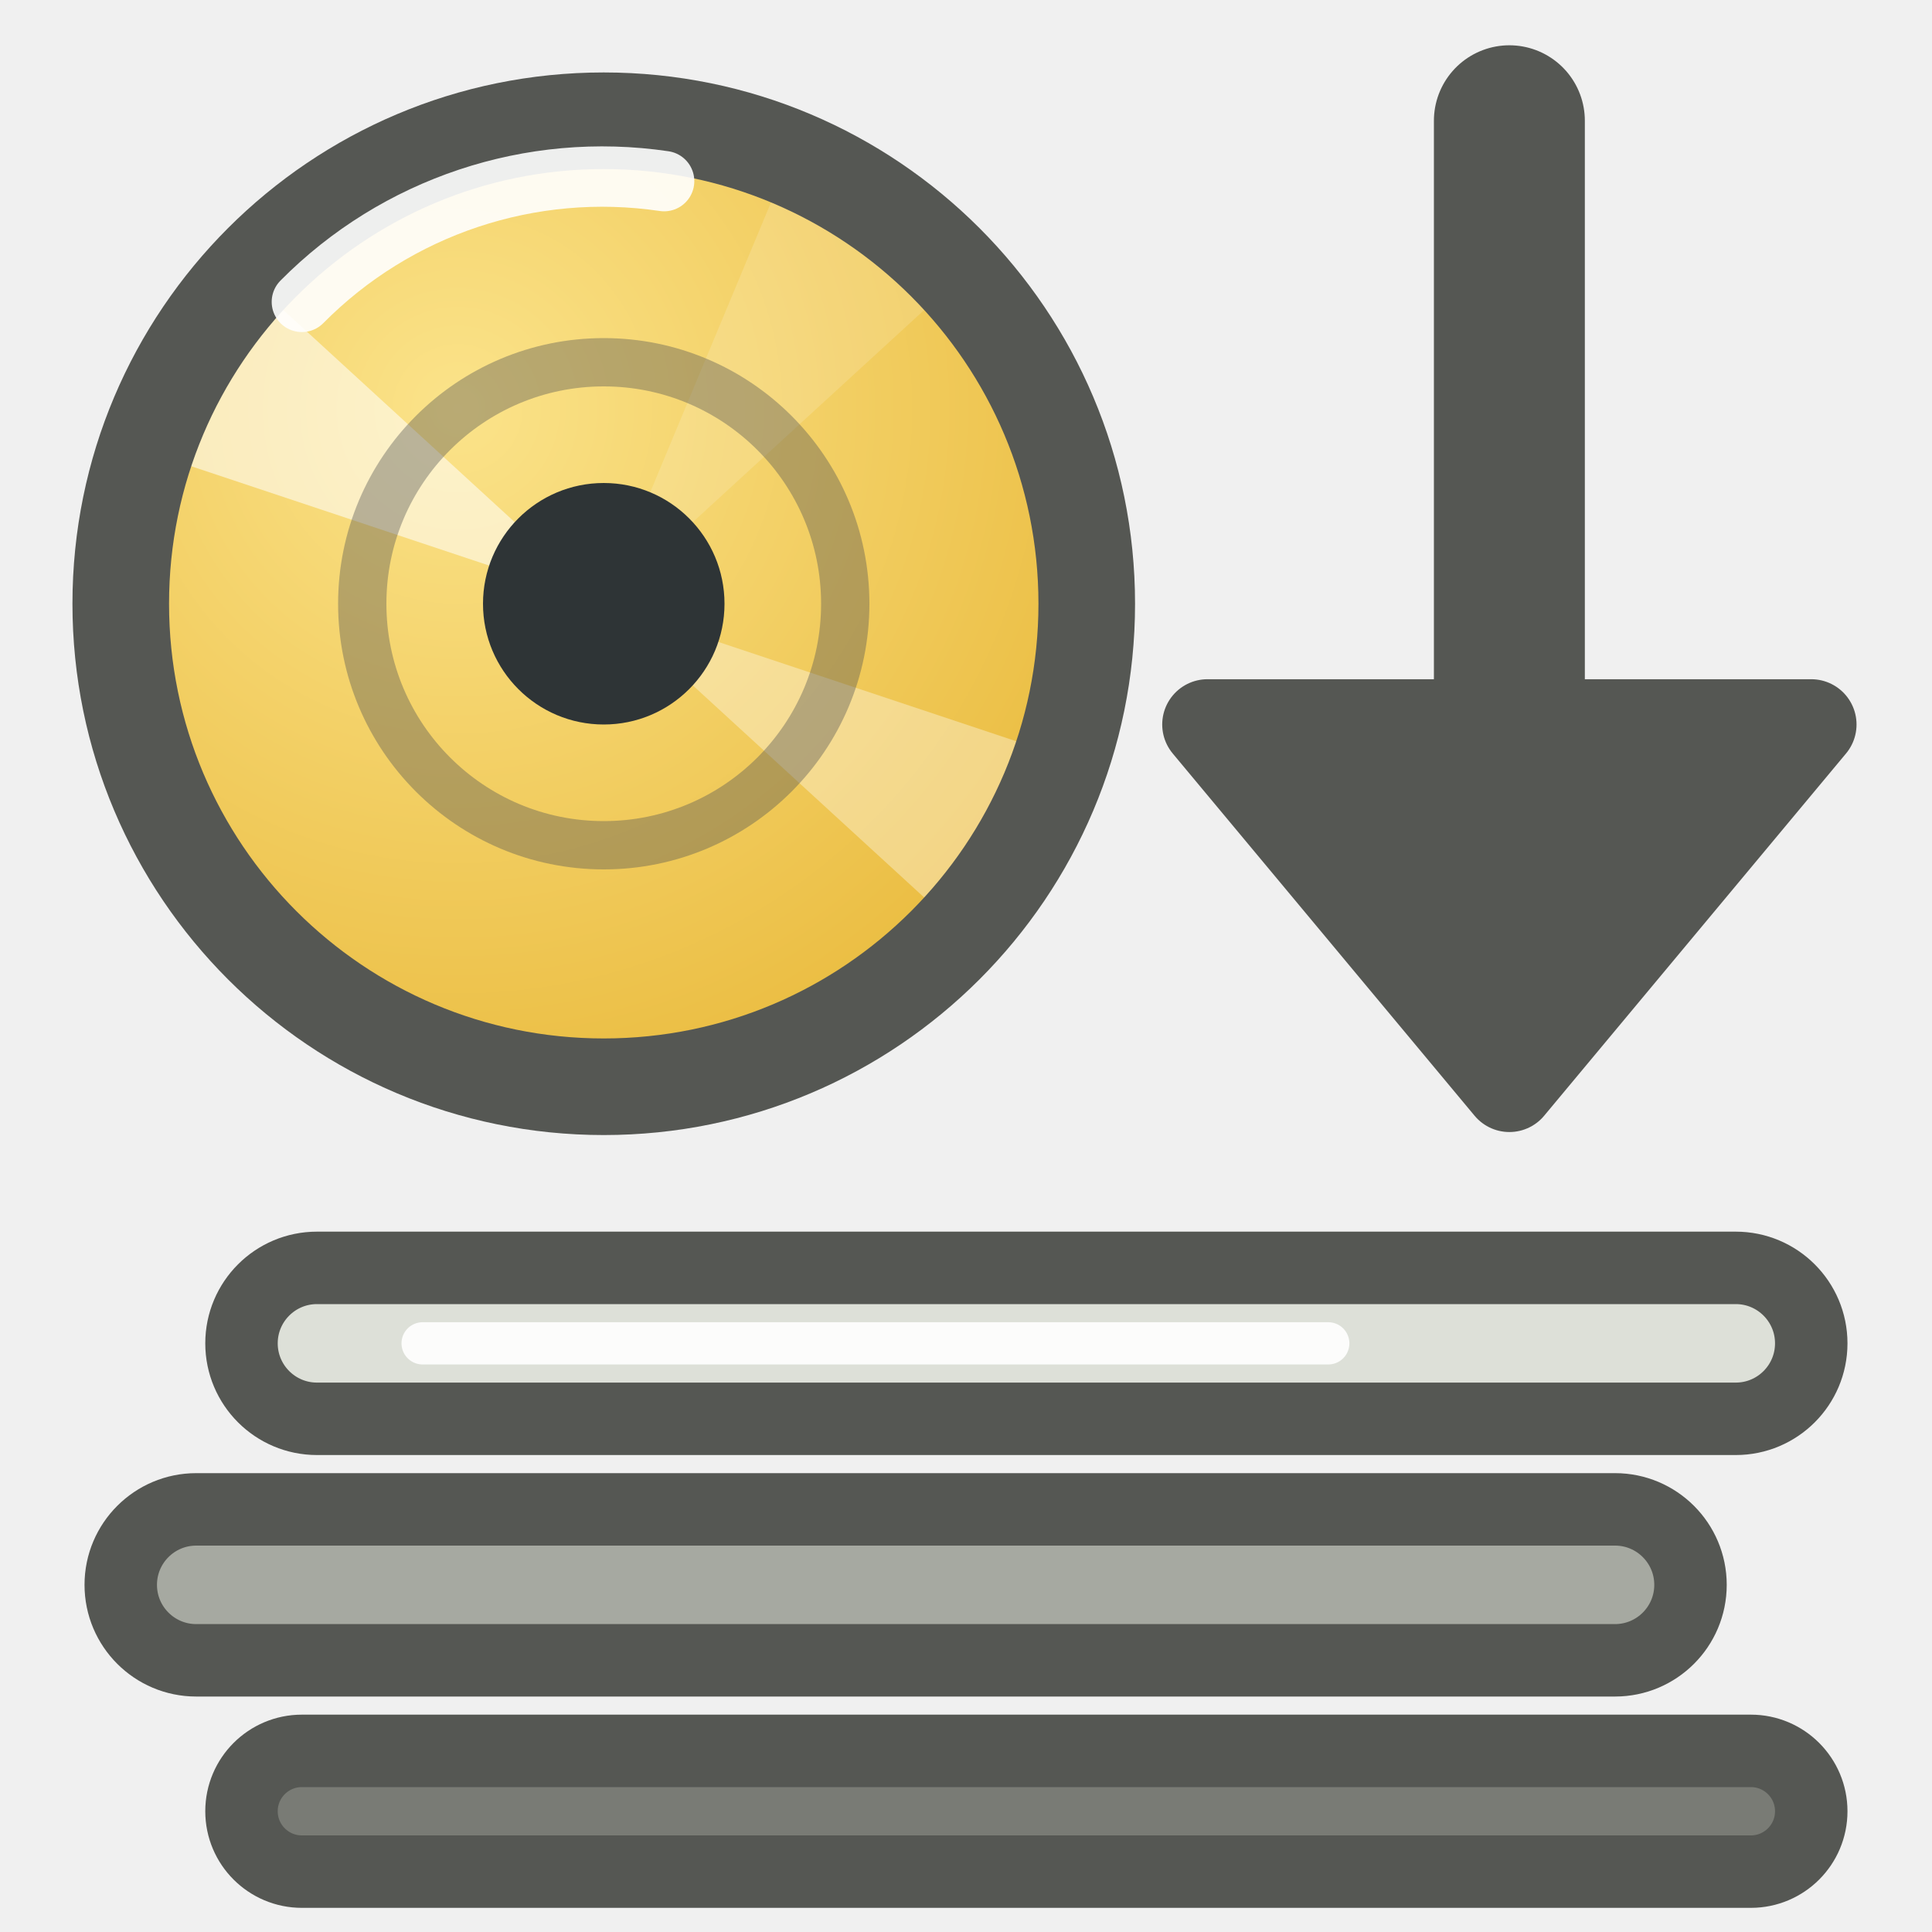
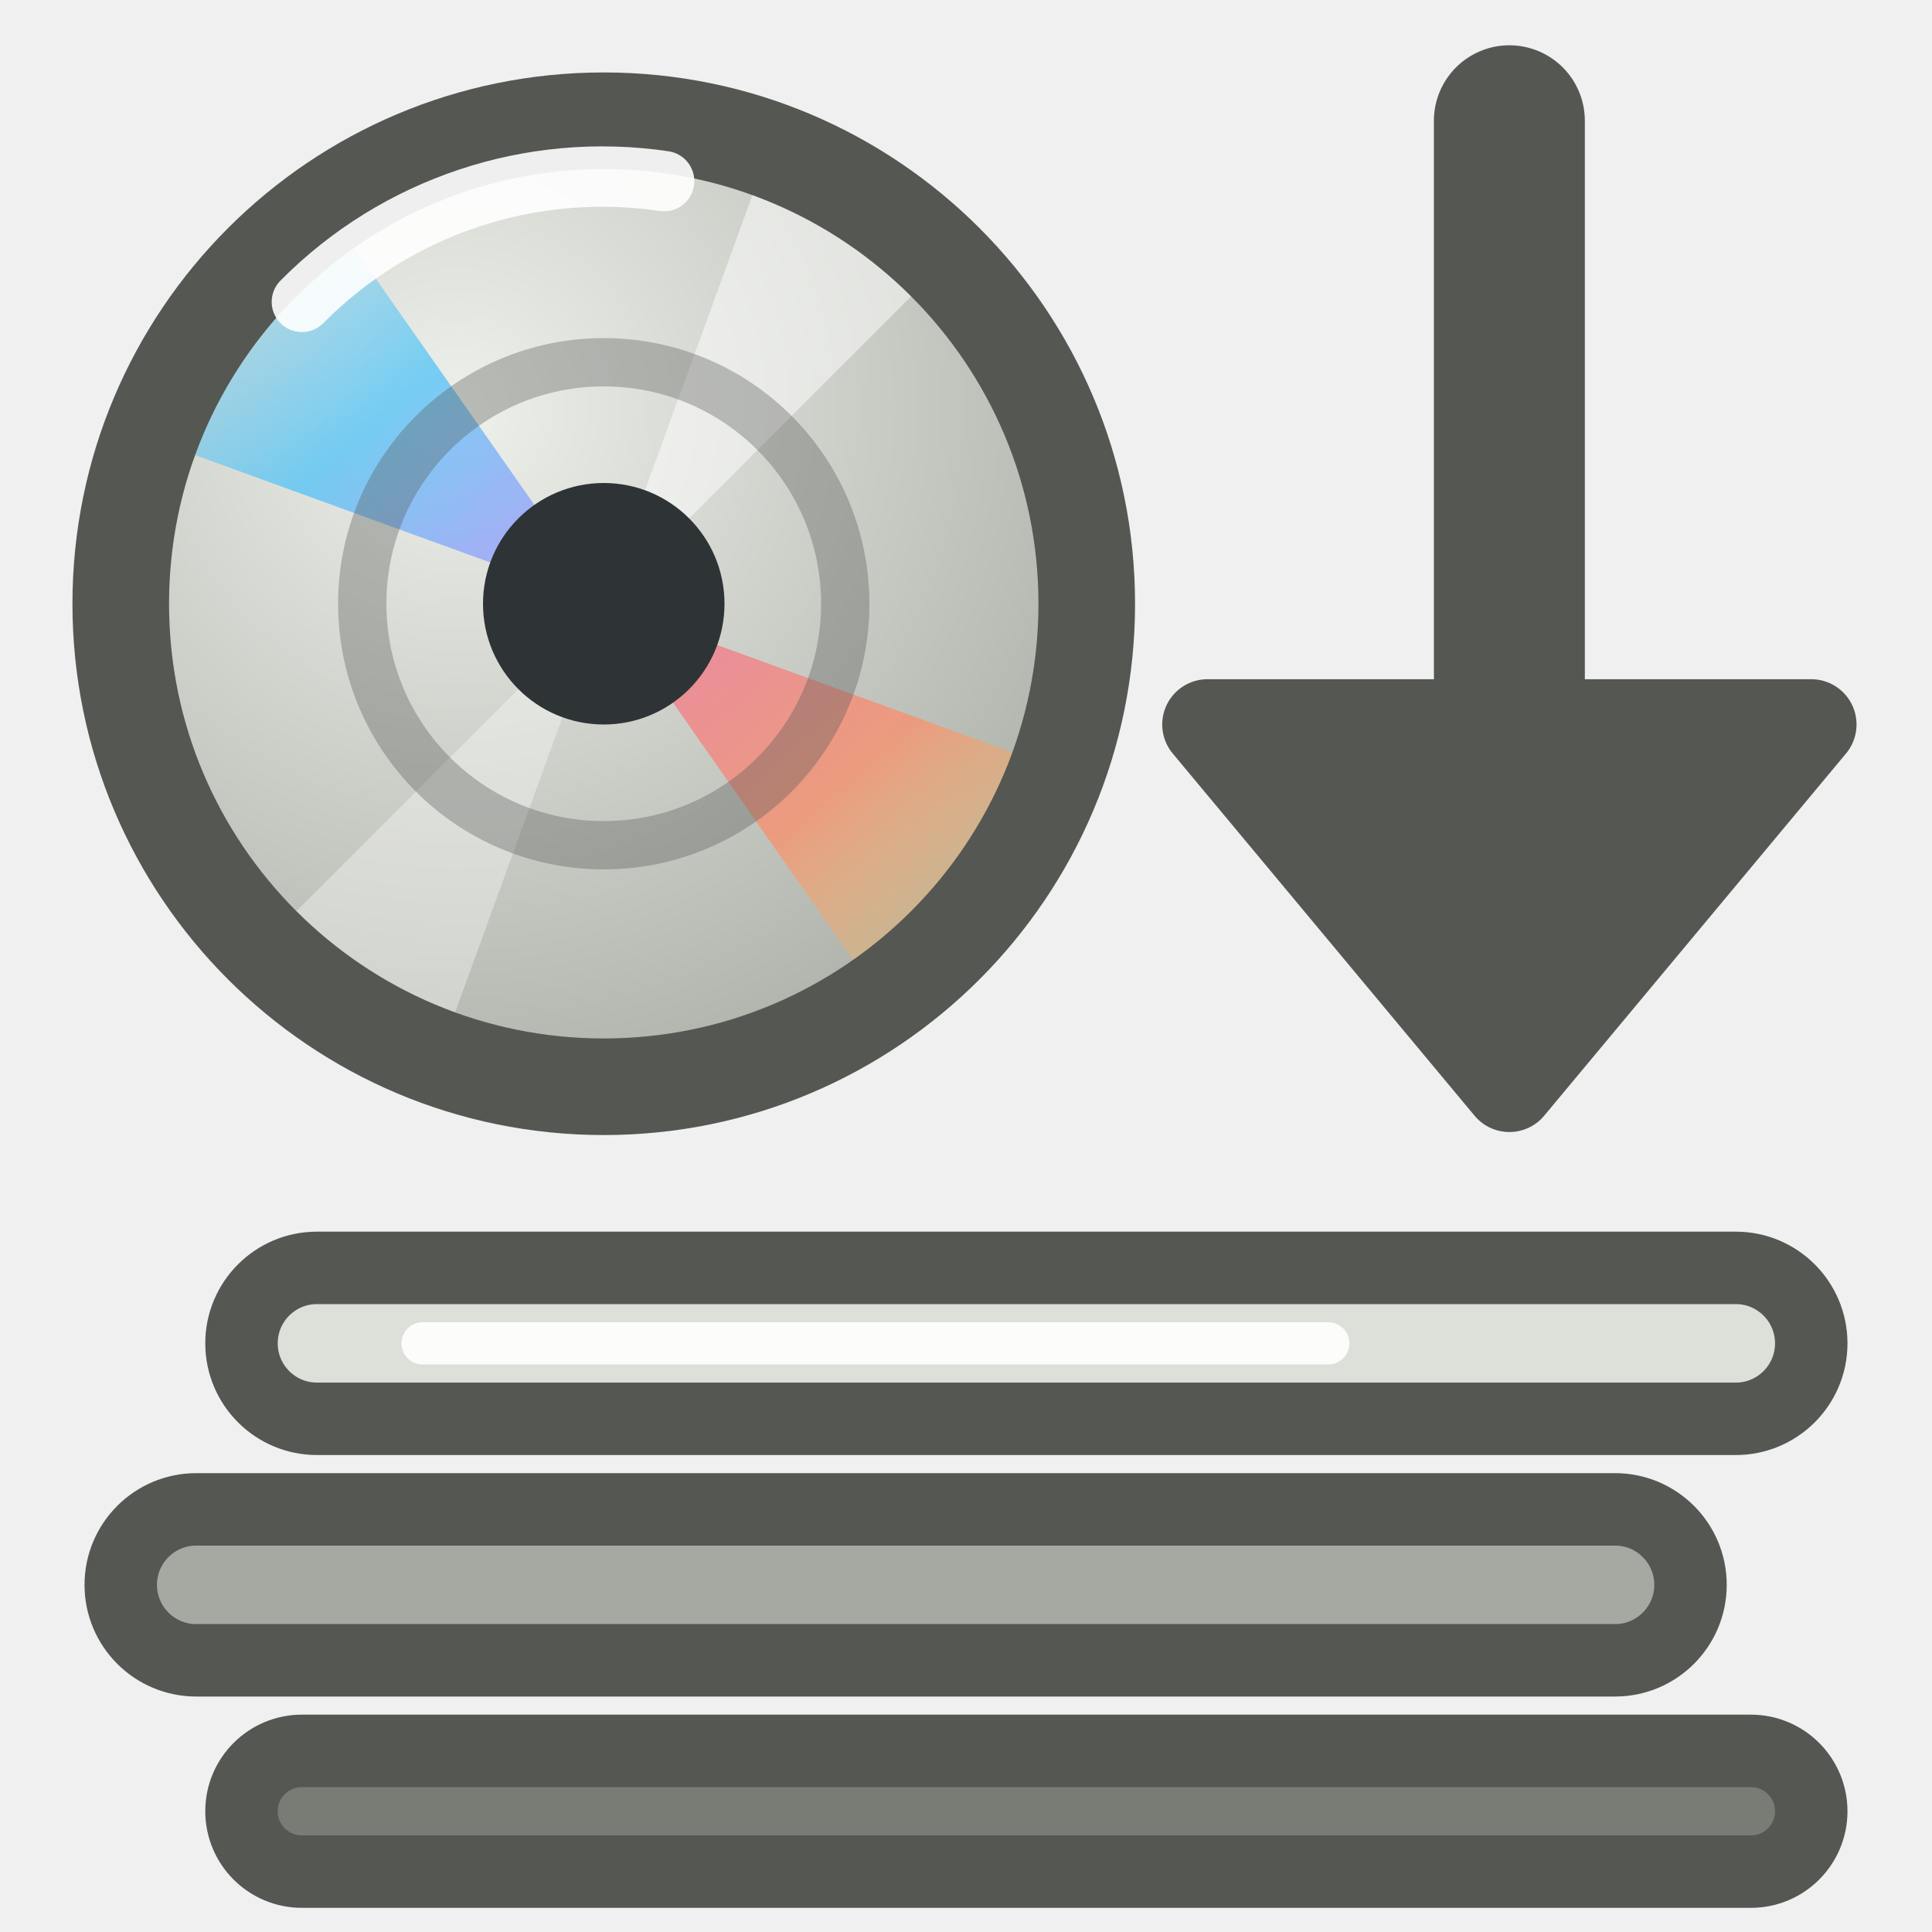
<svg xmlns="http://www.w3.org/2000/svg" version="1.1" viewBox="0 0 64 64">
  <defs>
-     <radialGradient id="gold" cx="0.35" cy="0.3" r="0.8">
-       <stop offset="0" stop-color="#FBE38A" />
-       <stop offset="1" stop-color="#E9B93A" />
+     <radialGradient id="steel" cx="0.35" cy="0.3" r="0.8">
+       <stop offset="0" stop-color="#EEF0EB" />
+       <stop offset="1" stop-color="#A9ADA4" />
    </radialGradient>
-     <clipPath id="face">
-       <circle cx="20" cy="20" r="16" />
-     </clipPath>
+     <linearGradient id="r1" x1="0" y1="0" x2="1" y2="1">
+       <stop offset="0" stop-color="#4FC3F7" stop-opacity="0" />
+       <stop offset="0.5" stop-color="#4FC3F7" stop-opacity="0.75" />
+       <stop offset="1" stop-color="#B388FF" stop-opacity="0.75" />
+     </linearGradient>
+     <linearGradient id="r2" x1="1" y1="1" x2="0" y2="0">
+       <stop offset="0" stop-color="#FFD54F" stop-opacity="0" />
+       <stop offset="0.5" stop-color="#FF8A65" stop-opacity="0.7" />
+       <stop offset="1" stop-color="#F06292" stop-opacity="0.7" />
+     </linearGradient>
  </defs>
-   <circle cx="20" cy="20" r="16" fill="url(#gold)" />
-   <g clip-path="url(#face)">
-     <path d="M20 20L-4 -2L-4 12Z" fill="#fff" fill-opacity="0.55" />
-     <path d="M20 20L44 42L44 28Z" fill="#fff" fill-opacity="0.35" />
-     <path d="M20 20L44 -2L30 -4Z" fill="#fff" fill-opacity="0.15" />
-   </g>
-   <circle cx="20" cy="20" r="8" fill="none" stroke="#555753" stroke-width="1.6" stroke-opacity="0.4" />
+   <circle cx="20" cy="20" r="16" fill="url(#steel)" />
+   <path d="M20 20L5.43 14.70A15.5 15.5 0 0 1 11.10 7.31Z" fill="url(#r1)" />
+   <path d="M20 20L34.57 25.30A15.5 15.5 0 0 1 28.89 32.70Z" fill="url(#r2)" />
+   <path d="M20 20L25.30 5.43A15.5 15.5 0 0 1 30.96 9.04Z" fill="#fff" fill-opacity="0.5" />
+   <path d="M20 20L14.70 34.57A15.5 15.5 0 0 1 9.04 30.96Z" fill="#fff" fill-opacity="0.35" />
+   <circle cx="20" cy="20" r="8" fill="none" stroke="#555753" stroke-width="1.6" stroke-opacity="0.35" />
  <circle cx="20" cy="20" r="4" fill="#2E3436" />
  <circle cx="20" cy="20" r="16" fill="none" stroke="#555753" stroke-width="3.2" />
  <path d="M10 10A14 14 0 0 1 22 6" fill="none" stroke="#fff" stroke-width="2" stroke-linecap="round" stroke-opacity="0.9" />
  <path d="M50 4v24" stroke="#555753" stroke-width="5" stroke-linecap="round" />
  <path d="M40 24l10 12 10-12z" fill="#555753" stroke="#555753" stroke-width="3" stroke-linejoin="round" />
  <g stroke="#555753" stroke-width="2.4" stroke-linejoin="round">
    <rect x="8" y="42" width="52" height="5" rx="2.5" fill="#DDE0D8" />
    <rect x="4" y="50" width="52" height="5" rx="2.5" fill="#A6A9A1" />
    <rect x="8" y="58" width="52" height="4" rx="2" fill="#797B75" />
  </g>
  <path d="M14 44.5h30" stroke="#fff" stroke-width="1.4" stroke-linecap="round" stroke-opacity="0.9" />
</svg>
